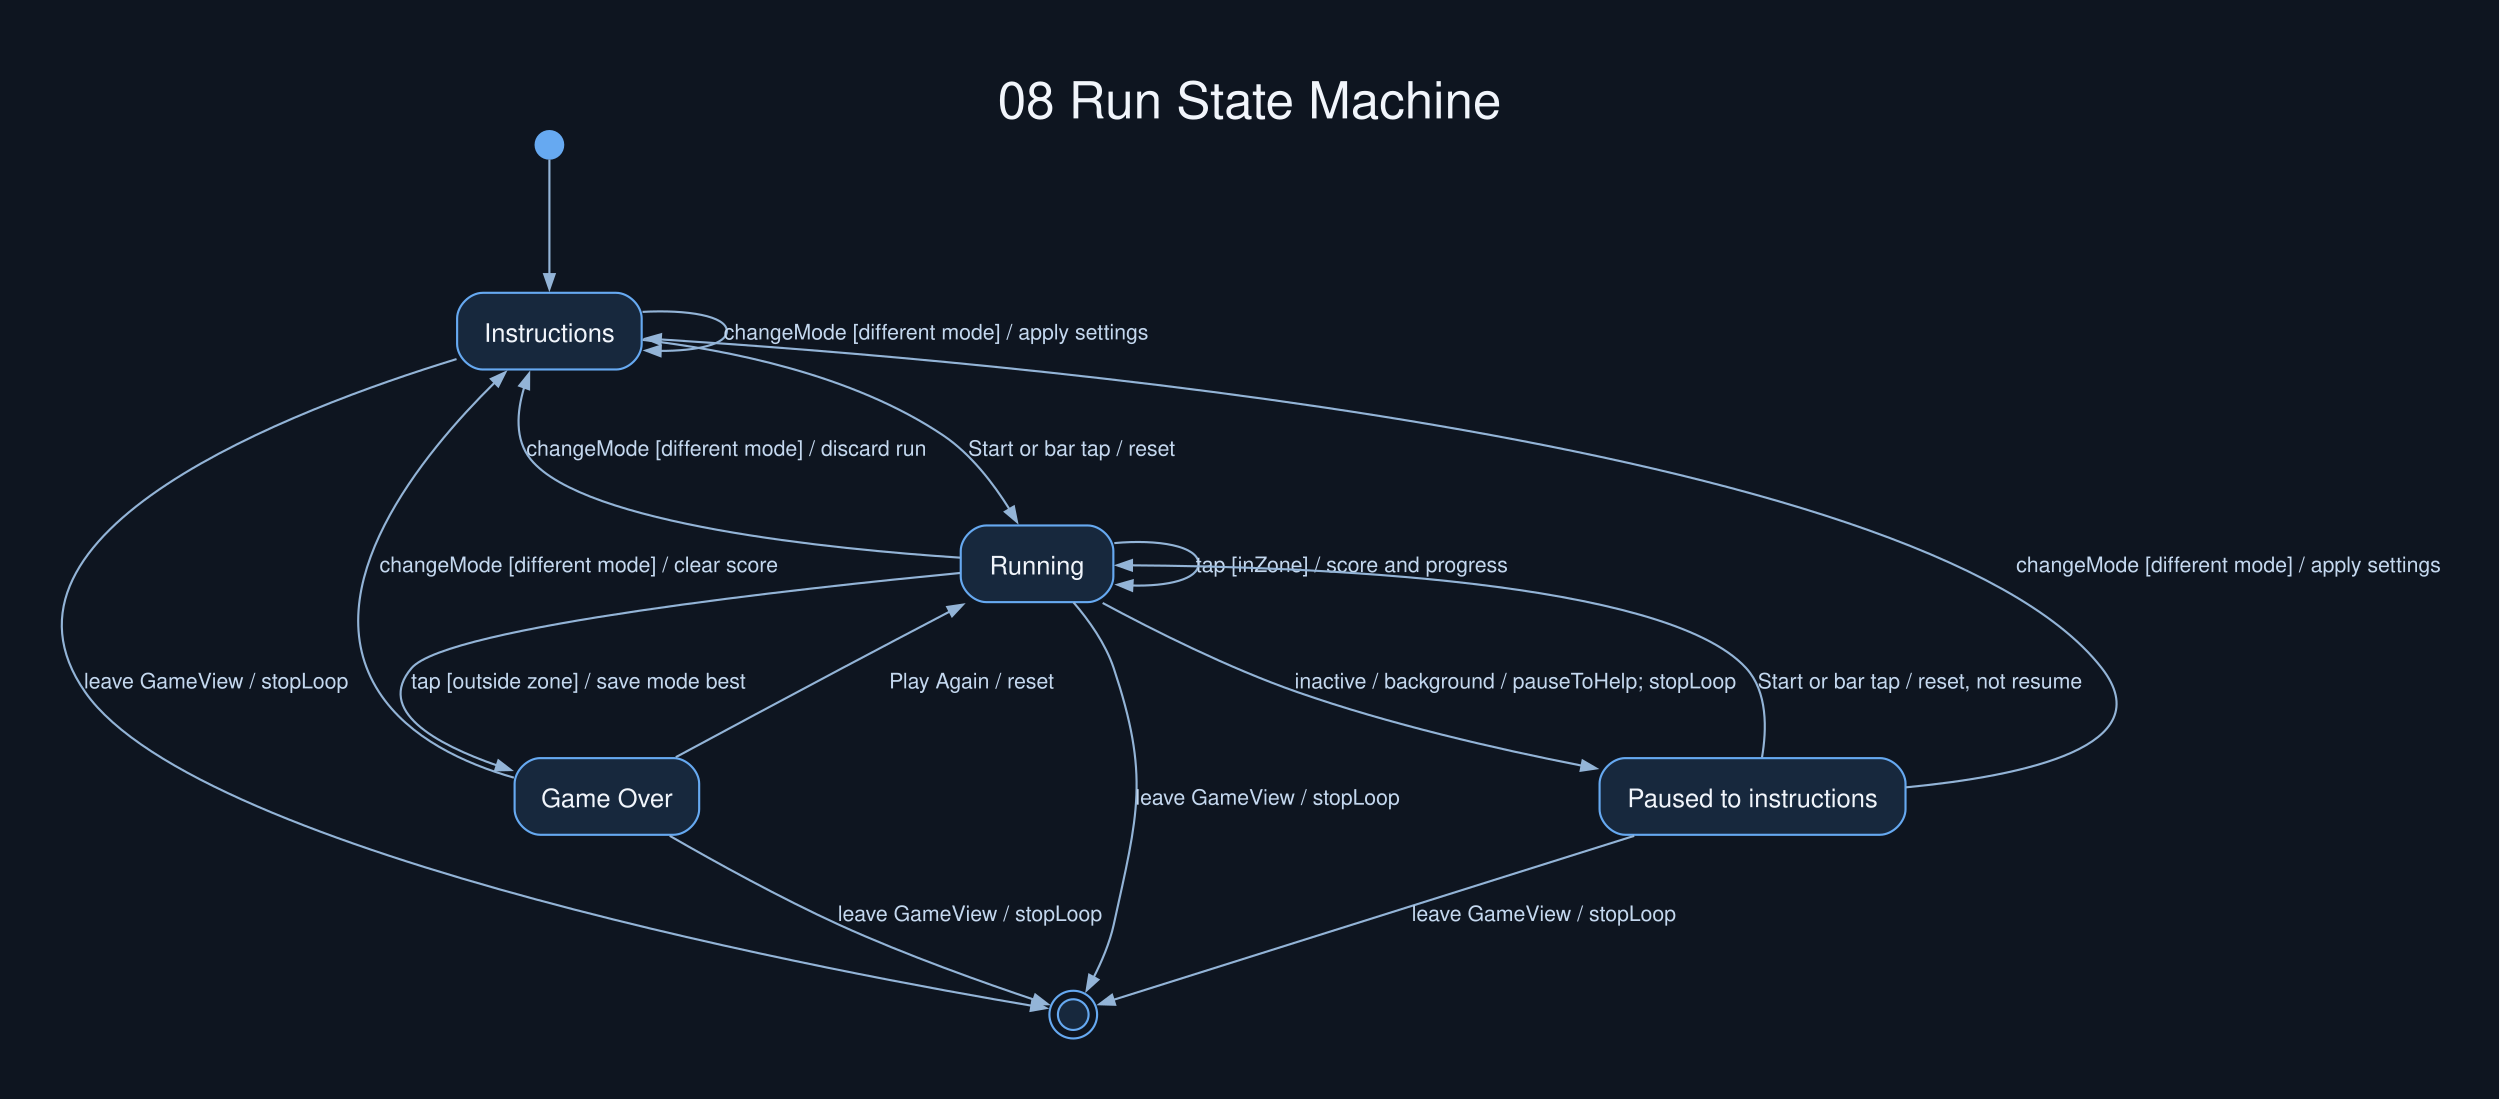
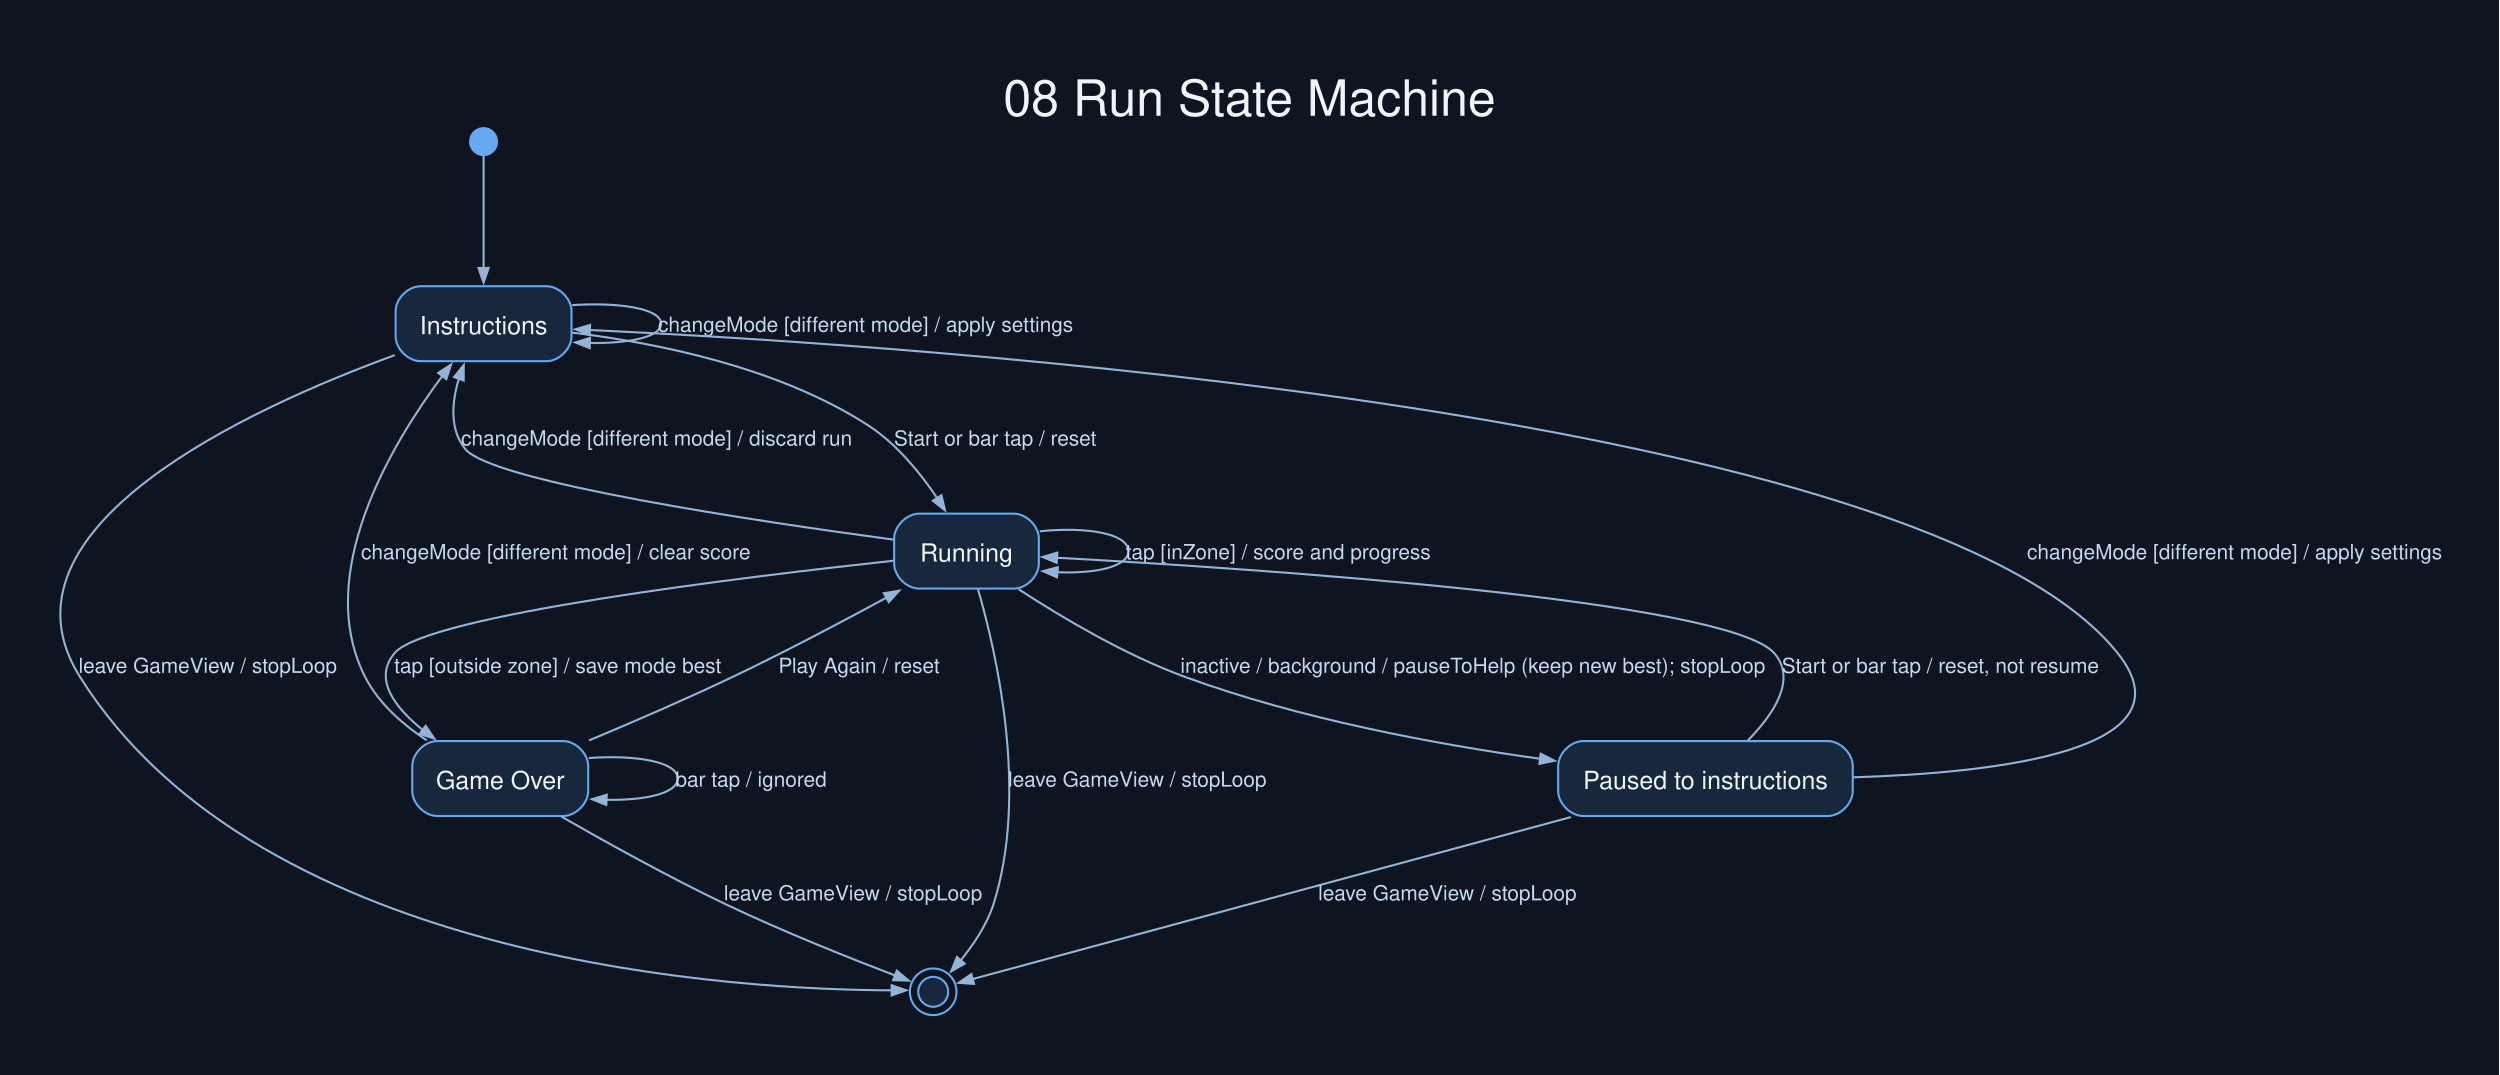
- <svg xmlns="http://www.w3.org/2000/svg" width="1174pt" height="516pt" viewBox="0.00 0.00 1174.00 516.00">
+ <svg xmlns="http://www.w3.org/2000/svg" width="1201pt" height="516pt" viewBox="0.00 0.00 1201.00 516.00">
  <g id="graph0" class="graph" transform="scale(1 1) rotate(0) translate(28.8 487.66)">
-     <polygon fill="#0e1520" stroke="none" points="-28.8,28.8 -28.8,-487.66 1144.75,-487.66 1144.75,28.8 -28.8,28.8" />
-     <text xml:space="preserve" text-anchor="middle" x="557.98" y="-432.06" font-family="Helvetica,sans-Serif" font-size="24.00" fill="#f1f5fb">08 Run State Machine</text>
+     <polygon fill="#0e1520" stroke="none" points="-28.8,28.8 -28.8,-487.66 1171.73,-487.66 1171.73,28.8 -28.8,28.8" />
+     <text xml:space="preserve" text-anchor="middle" x="571.47" y="-432.06" font-family="Helvetica,sans-Serif" font-size="24.00" fill="#f1f5fb">08 Run State Machine</text>
    <g id="node1" class="node">
-       <ellipse fill="#66a9f1" stroke="#66a9f1" cx="229.2" cy="-419.63" rx="6.48" ry="6.48" />
+       <ellipse fill="#66a9f1" stroke="#66a9f1" cx="203.51" cy="-419.63" rx="6.48" ry="6.48" />
    </g>
    <g id="node2" class="node">
-       <path fill="#17283d" stroke="#66a9f1" d="M260.53,-350.15C260.53,-350.15 197.86,-350.15 197.86,-350.15 191.86,-350.15 185.86,-344.15 185.86,-338.15 185.86,-338.15 185.86,-326.15 185.86,-326.15 185.86,-320.15 191.86,-314.15 197.86,-314.15 197.86,-314.15 260.53,-314.15 260.53,-314.15 266.53,-314.15 272.53,-320.15 272.53,-326.15 272.53,-326.15 272.53,-338.15 272.53,-338.15 272.53,-344.15 266.53,-350.15 260.53,-350.15" />
-       <text xml:space="preserve" text-anchor="middle" x="229.2" y="-327.12" font-family="Helvetica,sans-Serif" font-size="12.00" fill="#f1f5fb">Instructions</text>
+       <path fill="#17283d" stroke="#66a9f1" d="M233.76,-350.15C233.76,-350.15 173.25,-350.15 173.25,-350.15 167.25,-350.15 161.25,-344.15 161.25,-338.15 161.25,-338.15 161.25,-326.15 161.25,-326.15 161.25,-320.15 167.25,-314.15 173.25,-314.15 173.25,-314.15 233.76,-314.15 233.76,-314.15 239.76,-314.15 245.76,-320.15 245.76,-326.15 245.76,-326.15 245.76,-338.15 245.76,-338.15 245.76,-344.15 239.76,-350.15 233.76,-350.15" />
+       <text xml:space="preserve" text-anchor="middle" x="203.51" y="-327.12" font-family="Helvetica,sans-Serif" font-size="12.00" fill="#f1f5fb">Instructions</text>
    </g>
    <g id="edge1" class="edge">
-       <path fill="none" stroke="#93b4d7" d="M229.2,-412.75C229.2,-401.81 229.2,-377.72 229.2,-358.89" />
-       <polygon fill="#93b4d7" stroke="#93b4d7" points="231.65,-358.92 229.2,-351.92 226.75,-358.92 231.65,-358.92" />
+       <path fill="none" stroke="#93b4d7" d="M203.51,-412.75C203.51,-401.81 203.51,-377.72 203.51,-358.89" />
+       <polygon fill="#93b4d7" stroke="#93b4d7" points="205.96,-358.92 203.51,-351.92 201.06,-358.92 205.96,-358.92" />
    </g>
    <g id="edge15" class="edge">
-       <path fill="none" stroke="#93b4d7" d="M272.93,-341.2C293.96,-342.32 312.53,-339.3 312.53,-332.15 312.53,-325.95 298.57,-322.85 281.14,-322.87" />
-       <polygon fill="#93b4d7" stroke="#93b4d7" points="281.37,-320.41 274.44,-323.05 281.51,-325.31 281.37,-320.41" />
-       <text xml:space="preserve" text-anchor="middle" x="410.78" y="-328.27" font-family="Helvetica,sans-Serif" font-size="10.00" fill="#c4d8ef">changeMode [different mode] / apply settings</text>
+       <path fill="none" stroke="#93b4d7" d="M246.06,-341.08C268.46,-342.52 288.76,-339.55 288.76,-332.15 288.76,-325.68 273.22,-322.59 254.33,-322.89" />
+       <polygon fill="#93b4d7" stroke="#93b4d7" points="254.47,-320.43 247.57,-323.16 254.66,-325.33 254.47,-320.43" />
+       <text xml:space="preserve" text-anchor="middle" x="387.01" y="-328.27" font-family="Helvetica,sans-Serif" font-size="10.00" fill="#c4d8ef">changeMode [different mode] / apply settings</text>
    </g>
    <g id="node3" class="node">
-       <path fill="#17283d" stroke="#66a9f1" d="M482.03,-240.9C482.03,-240.9 434.36,-240.9 434.36,-240.9 428.36,-240.9 422.36,-234.9 422.36,-228.9 422.36,-228.9 422.36,-216.9 422.36,-216.9 422.36,-210.9 428.36,-204.9 434.36,-204.9 434.36,-204.9 482.03,-204.9 482.03,-204.9 488.03,-204.9 494.03,-210.9 494.03,-216.9 494.03,-216.9 494.03,-228.9 494.03,-228.9 494.03,-234.9 488.03,-240.9 482.03,-240.9" />
-       <text xml:space="preserve" text-anchor="middle" x="458.2" y="-217.88" font-family="Helvetica,sans-Serif" font-size="12.00" fill="#f1f5fb">Running</text>
+       <path fill="#17283d" stroke="#66a9f1" d="M458.26,-240.9C458.26,-240.9 412.75,-240.9 412.75,-240.9 406.75,-240.9 400.75,-234.9 400.75,-228.9 400.75,-228.9 400.75,-216.9 400.75,-216.9 400.75,-210.9 406.75,-204.9 412.75,-204.9 412.75,-204.9 458.26,-204.9 458.26,-204.9 464.26,-204.9 470.26,-210.9 470.26,-216.9 470.26,-216.9 470.26,-228.9 470.26,-228.9 470.26,-234.9 464.26,-240.9 458.26,-240.9" />
+       <text xml:space="preserve" text-anchor="middle" x="435.51" y="-217.88" font-family="Helvetica,sans-Serif" font-size="12.00" fill="#f1f5fb">Running</text>
    </g>
    <g id="edge2" class="edge">
-       <path fill="none" stroke="#93b4d7" d="M272.95,-328.05C312.72,-323.42 371.54,-311.89 414.2,-283.15 427.13,-274.43 437.71,-260.61 445.26,-248.51" />
-       <polygon fill="#93b4d7" stroke="#93b4d7" points="447.32,-249.83 448.78,-242.56 443.11,-247.33 447.32,-249.83" />
-       <text xml:space="preserve" text-anchor="middle" x="474.43" y="-273.65" font-family="Helvetica,sans-Serif" font-size="10.00" fill="#c4d8ef">Start or bar tap / reset</text>
+       <path fill="none" stroke="#93b4d7" d="M245.9,-327.87C285.54,-323.11 344.99,-311.48 388.51,-283.15 402.03,-274.35 413.4,-260.34 421.57,-248.16" />
+       <polygon fill="#93b4d7" stroke="#93b4d7" points="423.47,-249.74 425.18,-242.52 419.34,-247.09 423.47,-249.74" />
+       <text xml:space="preserve" text-anchor="middle" x="449.27" y="-273.65" font-family="Helvetica,sans-Serif" font-size="10.00" fill="#c4d8ef">Start or bar tap / reset</text>
    </g>
    <g id="node6" class="node">
-       <ellipse fill="#17283d" stroke="#66a9f1" cx="475.2" cy="-11.2" rx="7.2" ry="7.2" />
-       <ellipse fill="none" stroke="#66a9f1" cx="475.2" cy="-11.2" rx="11.2" ry="11.2" />
+       <ellipse fill="#17283d" stroke="#66a9f1" cx="419.51" cy="-11.2" rx="7.2" ry="7.2" />
+       <ellipse fill="none" stroke="#66a9f1" cx="419.51" cy="-11.2" rx="11.2" ry="11.2" />
    </g>
    <g id="edge11" class="edge">
-       <path fill="none" stroke="#93b4d7" d="M185.59,-319.04C107.94,-295.24 -41.41,-238.08 11.2,-162.65 64.96,-85.57 374.26,-29.06 455.6,-15.39" />
-       <polygon fill="#93b4d7" stroke="#93b4d7" points="455.97,-17.81 462.47,-14.25 455.16,-12.98 455.97,-17.81" />
-       <text xml:space="preserve" text-anchor="middle" x="72.7" y="-164.4" font-family="Helvetica,sans-Serif" font-size="10.00" fill="#c4d8ef">leave GameView / stopLoop</text>
+       <path fill="none" stroke="#93b4d7" d="M160.85,-317.05C91.16,-291.59 -35.12,-233.92 9.51,-162.65 96.73,-23.35 330.21,-12.08 399.72,-11.9" />
+       <polygon fill="#93b4d7" stroke="#93b4d7" points="399.54,-14.35 406.55,-11.93 399.56,-9.45 399.54,-14.35" />
+       <text xml:space="preserve" text-anchor="middle" x="71.01" y="-164.4" font-family="Helvetica,sans-Serif" font-size="10.00" fill="#c4d8ef">leave GameView / stopLoop</text>
    </g>
    <g id="edge8" class="edge">
-       <path fill="none" stroke="#93b4d7" d="M422.09,-225.78C361.98,-229.74 245.51,-241.27 220.45,-271.9 212.82,-281.22 213.89,-294.25 217.34,-305.71" />
-       <polygon fill="#93b4d7" stroke="#93b4d7" points="215.03,-306.51 219.68,-312.28 219.64,-304.86 215.03,-306.51" />
-       <text xml:space="preserve" text-anchor="middle" x="312.32" y="-273.65" font-family="Helvetica,sans-Serif" font-size="10.00" fill="#c4d8ef">changeMode [different mode] / discard run</text>
+       <path fill="none" stroke="#93b4d7" d="M400.32,-228.43C336.67,-236.99 207.73,-256.08 194.76,-271.9 187.12,-281.22 188.19,-294.24 191.65,-305.7" />
+       <polygon fill="#93b4d7" stroke="#93b4d7" points="189.33,-306.5 193.99,-312.27 193.95,-304.86 189.33,-306.5" />
+       <text xml:space="preserve" text-anchor="middle" x="286.63" y="-273.65" font-family="Helvetica,sans-Serif" font-size="10.00" fill="#c4d8ef">changeMode [different mode] / discard run</text>
    </g>
    <g id="edge3" class="edge">
-       <path fill="none" stroke="#93b4d7" d="M494.48,-232.62C515.02,-234.51 534.03,-231.28 534.03,-222.9 534.03,-215.64 519.73,-212.24 502.54,-212.7" />
-       <polygon fill="#93b4d7" stroke="#93b4d7" points="502.83,-210.23 495.99,-213.09 503.12,-215.12 502.83,-210.23" />
-       <text xml:space="preserve" text-anchor="middle" x="606.03" y="-219.03" font-family="Helvetica,sans-Serif" font-size="10.00" fill="#c4d8ef">tap [inZone] / score and progress</text>
+       <path fill="none" stroke="#93b4d7" d="M470.69,-232.42C492.51,-234.72 513.26,-231.54 513.26,-222.9 513.26,-215.34 497.37,-211.96 478.79,-212.78" />
+       <polygon fill="#93b4d7" stroke="#93b4d7" points="479,-210.3 472.2,-213.27 479.37,-215.19 479,-210.3" />
+       <text xml:space="preserve" text-anchor="middle" x="585.26" y="-219.03" font-family="Helvetica,sans-Serif" font-size="10.00" fill="#c4d8ef">tap [inZone] / score and progress</text>
    </g>
    <g id="node4" class="node">
-       <path fill="#17283d" stroke="#66a9f1" d="M287.53,-131.65C287.53,-131.65 224.86,-131.65 224.86,-131.65 218.86,-131.65 212.86,-125.65 212.86,-119.65 212.86,-119.65 212.86,-107.65 212.86,-107.65 212.86,-101.65 218.86,-95.65 224.86,-95.65 224.86,-95.65 287.53,-95.65 287.53,-95.65 293.53,-95.65 299.53,-101.65 299.53,-107.65 299.53,-107.65 299.53,-119.65 299.53,-119.65 299.53,-125.65 293.53,-131.65 287.53,-131.65" />
-       <text xml:space="preserve" text-anchor="middle" x="256.2" y="-108.62" font-family="Helvetica,sans-Serif" font-size="12.00" fill="#f1f5fb">Game Over</text>
+       <path fill="#17283d" stroke="#66a9f1" d="M241.76,-131.65C241.76,-131.65 181.25,-131.65 181.25,-131.65 175.25,-131.65 169.25,-125.65 169.25,-119.65 169.25,-119.65 169.25,-107.65 169.25,-107.65 169.25,-101.65 175.25,-95.65 181.25,-95.65 181.25,-95.65 241.76,-95.65 241.76,-95.65 247.76,-95.65 253.76,-101.65 253.76,-107.65 253.76,-107.65 253.76,-119.65 253.76,-119.65 253.76,-125.65 247.76,-131.65 241.76,-131.65" />
+       <text xml:space="preserve" text-anchor="middle" x="211.51" y="-108.62" font-family="Helvetica,sans-Serif" font-size="12.00" fill="#f1f5fb">Game Over</text>
    </g>
    <g id="edge4" class="edge">
-       <path fill="none" stroke="#93b4d7" d="M422.06,-218.6C347.25,-211.4 180.99,-193.37 164.45,-173.9 147.54,-154.01 175.36,-138.37 204.69,-128.17" />
-       <polygon fill="#93b4d7" stroke="#93b4d7" points="205.25,-130.57 211.12,-126.04 203.71,-125.91 205.25,-130.57" />
-       <text xml:space="preserve" text-anchor="middle" x="242.82" y="-164.4" font-family="Helvetica,sans-Serif" font-size="10.00" fill="#c4d8ef">tap [outside zone] / save mode best</text>
+       <path fill="none" stroke="#93b4d7" d="M400.36,-218.28C329.75,-210.65 176.06,-192.11 160.76,-173.9 150.41,-161.58 160.59,-147.94 174.48,-136.85" />
+       <polygon fill="#93b4d7" stroke="#93b4d7" points="175.7,-139 179.85,-132.85 172.77,-135.07 175.7,-139" />
+       <text xml:space="preserve" text-anchor="middle" x="239.13" y="-164.4" font-family="Helvetica,sans-Serif" font-size="10.00" fill="#c4d8ef">tap [outside zone] / save mode best</text>
    </g>
    <g id="node5" class="node">
-       <path fill="#17283d" stroke="#66a9f1" d="M854.03,-131.65C854.03,-131.65 734.36,-131.65 734.36,-131.65 728.36,-131.65 722.36,-125.65 722.36,-119.65 722.36,-119.65 722.36,-107.65 722.36,-107.65 722.36,-101.65 728.36,-95.65 734.36,-95.65 734.36,-95.65 854.03,-95.65 854.03,-95.65 860.03,-95.65 866.03,-101.65 866.03,-107.65 866.03,-107.65 866.03,-119.65 866.03,-119.65 866.03,-125.65 860.03,-131.65 854.03,-131.65" />
-       <text xml:space="preserve" text-anchor="middle" x="794.2" y="-108.62" font-family="Helvetica,sans-Serif" font-size="12.00" fill="#f1f5fb">Paused to instructions</text>
+       <path fill="#17283d" stroke="#66a9f1" d="M849.26,-131.65C849.26,-131.65 731.75,-131.65 731.75,-131.65 725.75,-131.65 719.75,-125.65 719.75,-119.65 719.75,-119.65 719.75,-107.65 719.75,-107.65 719.75,-101.65 725.75,-95.65 731.75,-95.65 731.75,-95.65 849.26,-95.65 849.26,-95.65 855.26,-95.65 861.26,-101.65 861.26,-107.65 861.26,-107.65 861.26,-119.65 861.26,-119.65 861.26,-125.65 855.26,-131.65 849.26,-131.65" />
+       <text xml:space="preserve" text-anchor="middle" x="790.51" y="-108.62" font-family="Helvetica,sans-Serif" font-size="12.00" fill="#f1f5fb">Paused to instructions</text>
    </g>
    <g id="edge6" class="edge">
-       <path fill="none" stroke="#93b4d7" d="M489.01,-204.5C513.23,-191.44 548.16,-173.93 580.45,-162.65 623.61,-147.57 673.37,-136.07 714.02,-128.11" />
-       <polygon fill="#93b4d7" stroke="#93b4d7" points="714.39,-130.53 720.79,-126.8 713.46,-125.72 714.39,-130.53" />
-       <text xml:space="preserve" text-anchor="middle" x="682.82" y="-164.4" font-family="Helvetica,sans-Serif" font-size="10.00" fill="#c4d8ef">inactive / background / pauseToHelp; stopLoop</text>
+       <path fill="none" stroke="#93b4d7" d="M460.56,-204.58C481.05,-191.2 511.24,-173.24 540.01,-162.65 595.42,-142.26 661.06,-130.09 711.24,-123.11" />
+       <polygon fill="#93b4d7" stroke="#93b4d7" points="711.37,-125.56 717.98,-122.19 710.71,-120.71 711.37,-125.56" />
+       <text xml:space="preserve" text-anchor="middle" x="678.76" y="-164.4" font-family="Helvetica,sans-Serif" font-size="10.00" fill="#c4d8ef">inactive / background / pauseToHelp (keep new best); stopLoop</text>
    </g>
    <g id="edge12" class="edge">
-       <path fill="none" stroke="#93b4d7" d="M475.29,-204.82C482.62,-196.29 490.37,-185.36 494.2,-173.9 511.13,-123.09 505.68,-105.71 494.2,-53.4 492.31,-44.81 488.46,-35.88 484.71,-28.54" />
-       <polygon fill="#93b4d7" stroke="#93b4d7" points="486.99,-27.6 481.5,-22.62 482.68,-29.94 486.99,-27.6" />
-       <text xml:space="preserve" text-anchor="middle" x="566.45" y="-109.78" font-family="Helvetica,sans-Serif" font-size="10.00" fill="#c4d8ef">leave GameView / stopLoop</text>
+       <path fill="none" stroke="#93b4d7" d="M441.01,-204.67C450.03,-173.62 465.34,-106.55 448.51,-53.4 445.31,-43.31 438.66,-33.56 432.54,-26.08" />
+       <polygon fill="#93b4d7" stroke="#93b4d7" points="434.6,-24.72 428.16,-21.04 430.9,-27.93 434.6,-24.72" />
+       <text xml:space="preserve" text-anchor="middle" x="517.55" y="-109.78" font-family="Helvetica,sans-Serif" font-size="10.00" fill="#c4d8ef">leave GameView / stopLoop</text>
    </g>
    <g id="edge9" class="edge">
-       <path fill="none" stroke="#93b4d7" d="M212.5,-122.47C189.48,-129.06 163.19,-141.03 149.2,-162.65 117.63,-211.4 169.55,-274.54 203.48,-307.98" />
-       <polygon fill="#93b4d7" stroke="#93b4d7" points="201.75,-309.72 208.49,-312.82 205.16,-306.2 201.75,-309.72" />
-       <text xml:space="preserve" text-anchor="middle" x="243" y="-219.03" font-family="Helvetica,sans-Serif" font-size="10.00" fill="#c4d8ef">changeMode [different mode] / clear score</text>
+       <path fill="none" stroke="#93b4d7" d="M176.24,-131.99C164.58,-139.66 152.96,-149.88 146.51,-162.65 121.83,-211.55 158.72,-273.59 183.7,-307.07" />
+       <polygon fill="#93b4d7" stroke="#93b4d7" points="181.71,-308.5 187.91,-312.57 185.6,-305.52 181.71,-308.5" />
+       <text xml:space="preserve" text-anchor="middle" x="238.2" y="-219.03" font-family="Helvetica,sans-Serif" font-size="10.00" fill="#c4d8ef">changeMode [different mode] / clear score</text>
    </g>
    <g id="edge5" class="edge">
-       <path fill="none" stroke="#93b4d7" d="M288.55,-132.1C310.56,-143.94 340.35,-159.93 366.7,-173.9 383.17,-182.64 401.36,-192.2 417.15,-200.47" />
-       <polygon fill="#93b4d7" stroke="#93b4d7" points="416.02,-202.64 423.35,-203.72 418.29,-198.3 416.02,-202.64" />
-       <text xml:space="preserve" text-anchor="middle" x="427.45" y="-164.4" font-family="Helvetica,sans-Serif" font-size="10.00" fill="#c4d8ef">Play Again / reset</text>
+       <path fill="none" stroke="#93b4d7" d="M254.16,-131.96C275.21,-140.76 300.89,-151.84 323.51,-162.65 348.37,-174.53 375.71,-188.96 397.15,-200.61" />
+       <polygon fill="#93b4d7" stroke="#93b4d7" points="395.83,-202.68 403.15,-203.88 398.18,-198.38 395.83,-202.68" />
+       <text xml:space="preserve" text-anchor="middle" x="383.89" y="-164.4" font-family="Helvetica,sans-Serif" font-size="10.00" fill="#c4d8ef">Play Again / reset</text>
+     </g>
+     <g id="edge16" class="edge">
+       <path fill="none" stroke="#93b4d7" d="M254.06,-123.5C276.46,-125.1 296.76,-121.81 296.76,-113.65 296.76,-106.51 281.22,-103.1 262.33,-103.43" />
+       <polygon fill="#93b4d7" stroke="#93b4d7" points="262.45,-100.97 255.57,-103.73 262.67,-105.87 262.45,-100.97" />
+       <text xml:space="preserve" text-anchor="middle" x="332.01" y="-109.78" font-family="Helvetica,sans-Serif" font-size="10.00" fill="#c4d8ef">bar tap / ignored</text>
    </g>
    <g id="edge13" class="edge">
-       <path fill="none" stroke="#93b4d7" d="M285.7,-95.16C307.31,-82.7 337.57,-66.01 365.2,-53.4 396.64,-39.05 434.67,-25.64 456.78,-18.22" />
-       <polygon fill="#93b4d7" stroke="#93b4d7" points="457.38,-20.6 463.25,-16.07 455.84,-15.95 457.38,-20.6" />
-       <text xml:space="preserve" text-anchor="middle" x="426.7" y="-55.15" font-family="Helvetica,sans-Serif" font-size="10.00" fill="#c4d8ef">leave GameView / stopLoop</text>
+       <path fill="none" stroke="#93b4d7" d="M240.84,-95.4C262.31,-83.07 292.31,-66.42 319.51,-53.4 347.52,-40 381.07,-26.72 401.32,-18.99" />
+       <polygon fill="#93b4d7" stroke="#93b4d7" points="402.03,-21.35 407.71,-16.58 400.29,-16.76 402.03,-21.35" />
+       <text xml:space="preserve" text-anchor="middle" x="381.01" y="-55.15" font-family="Helvetica,sans-Serif" font-size="10.00" fill="#c4d8ef">leave GameView / stopLoop</text>
    </g>
    <g id="edge10" class="edge">
-       <path fill="none" stroke="#93b4d7" d="M866.27,-117.93C922.46,-123.29 986.59,-137.31 958.2,-173.9 874.51,-281.76 433.99,-318.63 281.33,-328.27" />
-       <polygon fill="#93b4d7" stroke="#93b4d7" points="281.33,-325.82 274.5,-328.69 281.64,-330.71 281.33,-325.82" />
-       <text xml:space="preserve" text-anchor="middle" x="1017.7" y="-219.03" font-family="Helvetica,sans-Serif" font-size="10.00" fill="#c4d8ef">changeMode [different mode] / apply settings</text>
+       <path fill="none" stroke="#93b4d7" d="M861.46,-114.24C932.23,-116.36 1025.5,-127.56 988.51,-173.9 896.07,-289.68 413.21,-321.68 254.28,-329.14" />
+       <polygon fill="#93b4d7" stroke="#93b4d7" points="254.46,-326.68 247.58,-329.45 254.68,-331.58 254.46,-326.68" />
+       <text xml:space="preserve" text-anchor="middle" x="1044.68" y="-219.03" font-family="Helvetica,sans-Serif" font-size="10.00" fill="#c4d8ef">changeMode [different mode] / apply settings</text>
    </g>
    <g id="edge7" class="edge">
-       <path fill="none" stroke="#93b4d7" d="M798.62,-131.91C800.88,-145.08 801.33,-162.79 791.2,-173.9 753.3,-215.48 583.88,-221.66 502.34,-222.18" />
-       <polygon fill="#93b4d7" stroke="#93b4d7" points="502.76,-219.72 495.77,-222.2 502.78,-224.62 502.76,-219.72" />
-       <text xml:space="preserve" text-anchor="middle" x="872.79" y="-164.4" font-family="Helvetica,sans-Serif" font-size="10.00" fill="#c4d8ef">Start or bar tap / reset, not resume</text>
+       <path fill="none" stroke="#93b4d7" d="M810.9,-131.98C823.22,-144.51 834.58,-161.37 823.51,-173.9 800.96,-199.42 575.3,-214.43 478.86,-219.72" />
+       <polygon fill="#93b4d7" stroke="#93b4d7" points="478.85,-217.27 472,-220.09 479.12,-222.16 478.85,-217.27" />
+       <text xml:space="preserve" text-anchor="middle" x="903.33" y="-164.4" font-family="Helvetica,sans-Serif" font-size="10.00" fill="#c4d8ef">Start or bar tap / reset, not resume</text>
    </g>
    <g id="edge14" class="edge">
-       <path fill="none" stroke="#93b4d7" d="M738.63,-95.15C665.53,-72.13 540.84,-32.87 493.85,-18.07" />
-       <polygon fill="#93b4d7" stroke="#93b4d7" points="494.87,-15.83 487.45,-16.06 493.39,-20.5 494.87,-15.83" />
-       <text xml:space="preserve" text-anchor="middle" x="696.2" y="-55.15" font-family="Helvetica,sans-Serif" font-size="10.00" fill="#c4d8ef">leave GameView / stopLoop</text>
+       <path fill="none" stroke="#93b4d7" d="M725.89,-95.15C639.34,-71.72 490.61,-31.45 438.34,-17.3" />
+       <polygon fill="#93b4d7" stroke="#93b4d7" points="439.13,-14.97 431.73,-15.51 437.85,-19.7 439.13,-14.97" />
+       <text xml:space="preserve" text-anchor="middle" x="666.51" y="-55.15" font-family="Helvetica,sans-Serif" font-size="10.00" fill="#c4d8ef">leave GameView / stopLoop</text>
    </g>
  </g>
</svg>
